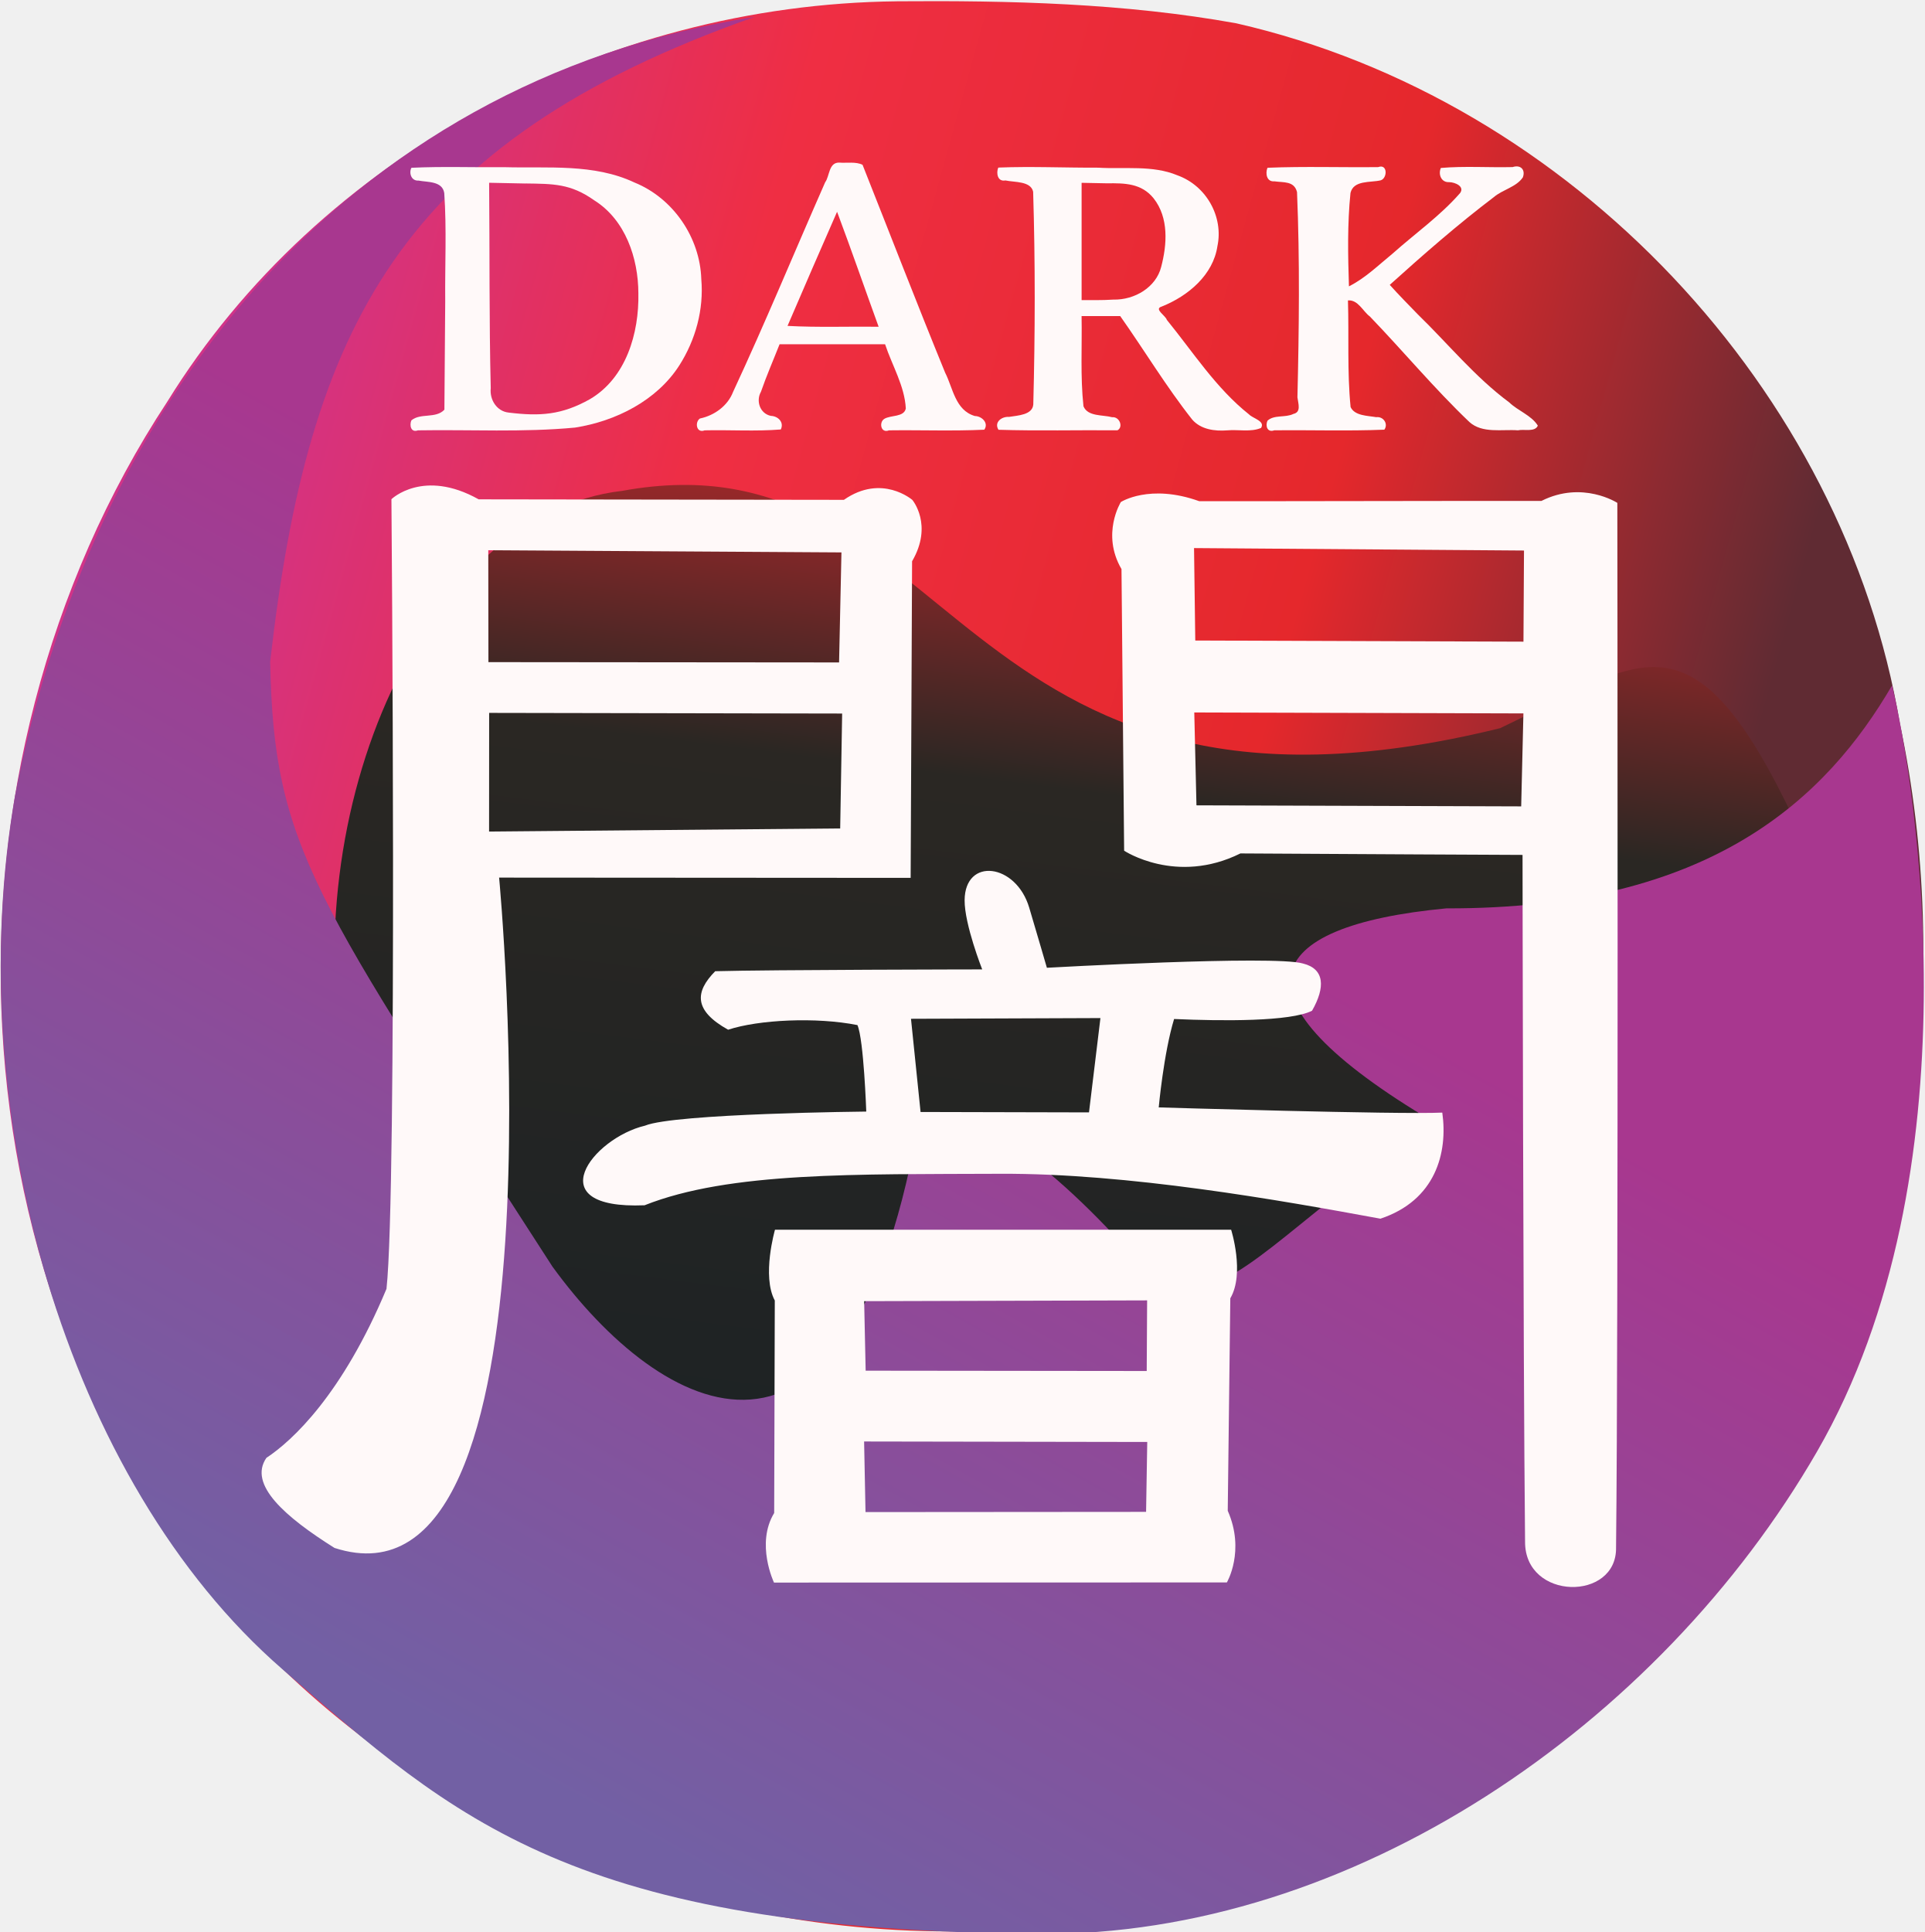
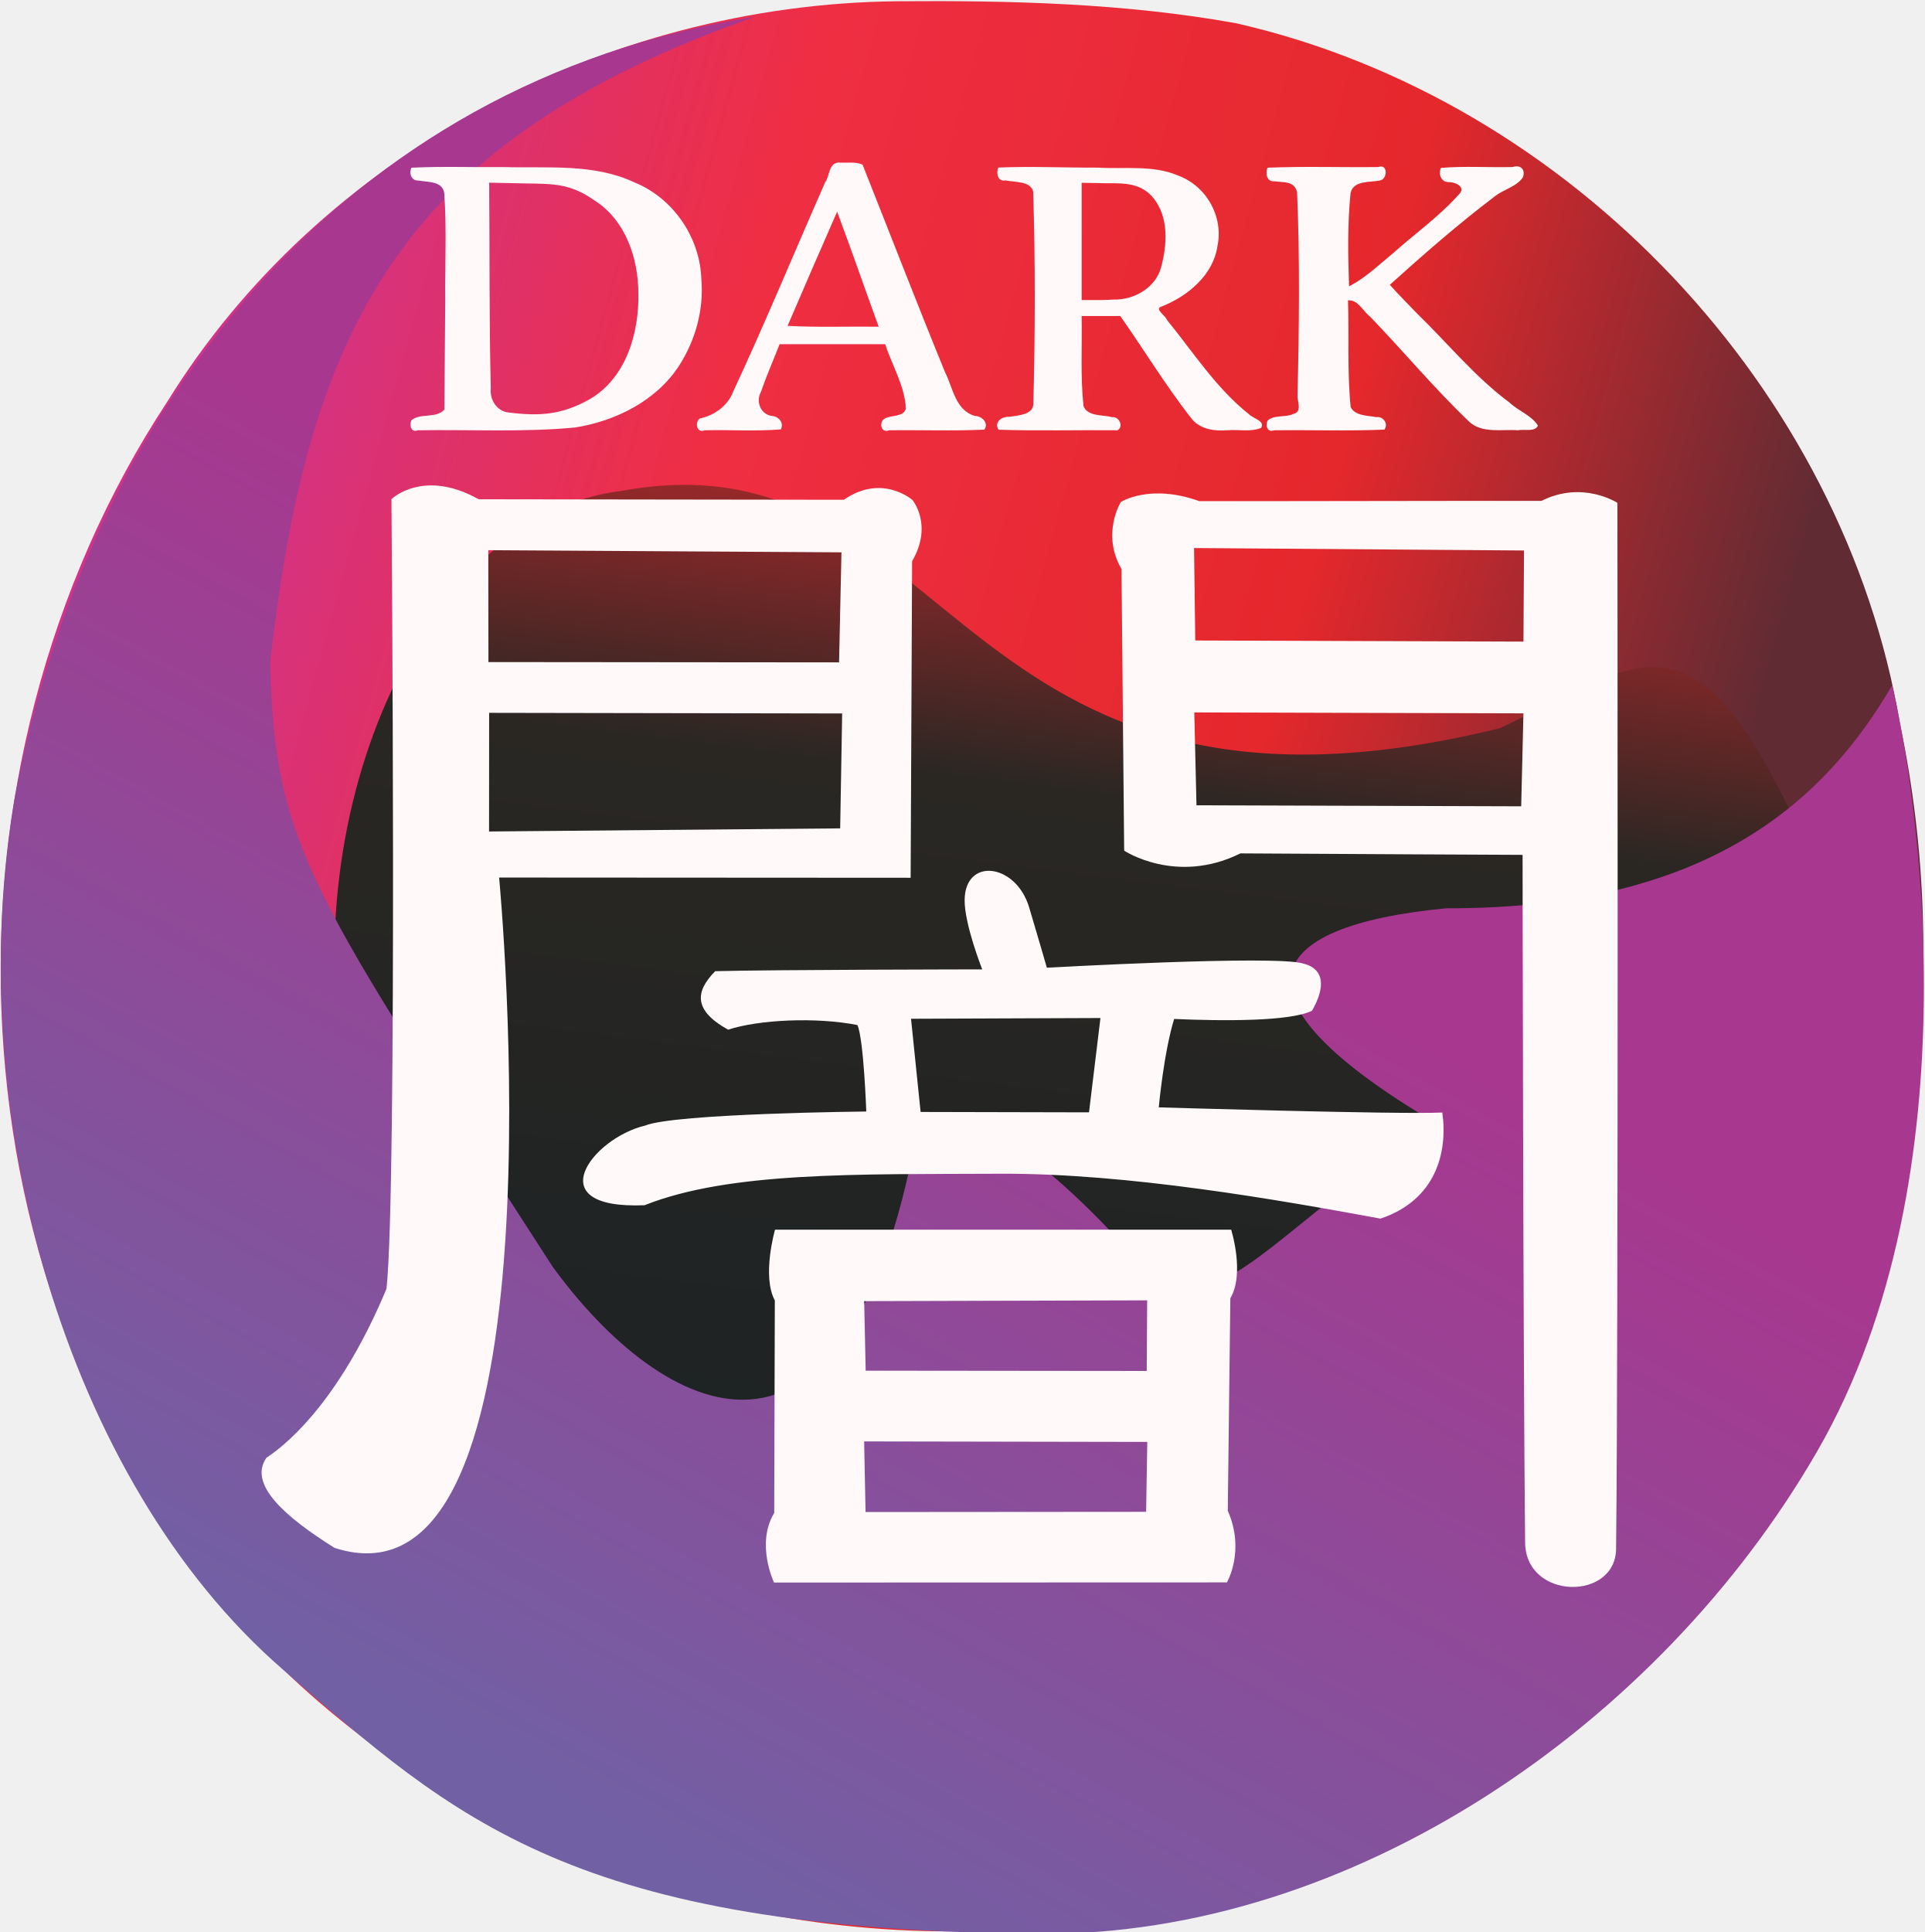
- <svg xmlns="http://www.w3.org/2000/svg" xmlns:xlink="http://www.w3.org/1999/xlink" width="76.852" height="77.152" id="svg3760" version="1.1">
-   <defs id="defs3762">
-     <linearGradient id="linearGradient3795">
-       <stop id="stop3797" offset="0" style="stop-color:#1c2224;stop-opacity:1" />
-       <stop style="stop-color:#2a2723;stop-opacity:1" offset="0.631" id="stop3799" />
-       <stop id="stop3801" offset="1" style="stop-color:#e6282e;stop-opacity:1" />
+ <svg xmlns="http://www.w3.org/2000/svg" xmlns:xlink="http://www.w3.org/1999/xlink" width="76.852" height="77.152">
+   <defs>
+     <linearGradient id="d">
+       <stop offset="0" style="stop-color:#1c2224;stop-opacity:1" />
+       <stop offset=".631" style="stop-color:#2a2723;stop-opacity:1" />
+       <stop offset="1" style="stop-color:#e6282e;stop-opacity:1" />
    </linearGradient>
-     <linearGradient id="linearGradient3432">
-       <stop style="stop-color:#7260a4;stop-opacity:1;" offset="0" id="stop3434" />
-       <stop id="stop3793" offset="0.5" style="stop-color:#8d4b99;stop-opacity:1;" />
-       <stop style="stop-color:#a8378f;stop-opacity:1" offset="1" id="stop3436" />
+     <linearGradient id="c">
+       <stop offset="0" style="stop-color:#7260a4;stop-opacity:1" />
+       <stop offset=".5" style="stop-color:#8d4b99;stop-opacity:1" />
+       <stop offset="1" style="stop-color:#a8378f;stop-opacity:1" />
    </linearGradient>
-     <linearGradient id="linearGradient3418">
-       <stop id="stop3420" offset="0" style="stop-color:#d23388;stop-opacity:1" />
-       <stop style="stop-color:#ef2e43;stop-opacity:1" offset="0.293" id="stop3422" />
-       <stop id="stop3430" offset="0.69" style="stop-color:#e5282c;stop-opacity:1" />
-       <stop id="stop3424" offset="1" style="stop-color:#602b33;stop-opacity:1" />
+     <linearGradient id="b">
+       <stop offset="0" style="stop-color:#d23388;stop-opacity:1" />
+       <stop offset=".293" style="stop-color:#ef2e43;stop-opacity:1" />
+       <stop offset=".69" style="stop-color:#e5282c;stop-opacity:1" />
+       <stop offset="1" style="stop-color:#602b33;stop-opacity:1" />
    </linearGradient>
-     <linearGradient id="linearGradient3410">
-       <stop style="stop-color:#808080;stop-opacity:1;" offset="0" id="stop3412" />
-       <stop id="stop3426" offset="0.5" style="stop-color:#808080;stop-opacity:0.498;" />
-       <stop style="stop-color:#808080;stop-opacity:0.247;" offset="0.75" id="stop3428" />
-       <stop style="stop-color:#808080;stop-opacity:0;" offset="1" id="stop3414" />
+     <linearGradient id="a">
+       <stop offset="0" style="stop-color:red;stop-opacity:1" />
+       <stop offset="1" style="stop-color:#f60;stop-opacity:1" />
    </linearGradient>
-     <linearGradient id="linearGradient3177">
-       <stop id="stop3179" offset="0" style="stop-color:#800000;stop-opacity:1" />
-       <stop style="stop-color:#d69c45;stop-opacity:1" offset="0.213" id="stop3181" />
-       <stop id="stop3183" offset="1" style="stop-color:#e5ff6a;stop-opacity:1" />
-     </linearGradient>
-     <linearGradient id="linearGradient4306">
-       <stop id="stop4308" offset="0" style="stop-color:#9f863f;stop-opacity:1" />
-       <stop style="stop-color:#332815;stop-opacity:1" offset="1" id="stop4310" />
-       <stop id="stop4312" offset="1" style="stop-color:#e9e560;stop-opacity:1" />
-     </linearGradient>
-     <linearGradient id="linearGradient4296">
-       <stop id="stop4298" offset="0" style="stop-color:#f0bf7a;stop-opacity:0.911;" />
-       <stop style="stop-color:#f0bf7a;stop-opacity:0.455;" offset="0.642" id="stop4300" />
-       <stop id="stop4302" offset="1" style="stop-color:#f0bf7a;stop-opacity:0;" />
-     </linearGradient>
-     <linearGradient id="linearGradient4230">
-       <stop style="stop-color:#f0bf7a;stop-opacity:0.911;" offset="0" id="stop4232" />
-       <stop id="stop4292" offset="0.5" style="stop-color:#f0bf7a;stop-opacity:0.455;" />
-       <stop style="stop-color:#f0bf7a;stop-opacity:0;" offset="1" id="stop4234" />
-     </linearGradient>
-     <linearGradient id="linearGradient3111">
-       <stop style="stop-color:#f3c87d;stop-opacity:0.759;" offset="0" id="stop3113" />
-       <stop id="stop3119" offset="0.914" style="stop-color:#d69c45;stop-opacity:1" />
-       <stop style="stop-color:#e5ff6a;stop-opacity:1" offset="1" id="stop3115" />
-     </linearGradient>
-     <linearGradient id="linearGradient3101">
-       <stop style="stop-color:#a5864d;stop-opacity:1" offset="0" id="stop3103" />
-       <stop id="stop4238" offset="0.786" style="stop-color:#332815;stop-opacity:1" />
-       <stop style="stop-color:#1a1911;stop-opacity:1" offset="1" id="stop3105" />
-     </linearGradient>
-     <radialGradient xlink:href="#linearGradient4230" id="radialGradient4236" cx="306.6" cy="555.367" fx="306.6" fy="555.367" r="6.005" gradientTransform="matrix(0.6088642,0.5079639,-0.9099605,1.090712,625.3083,-205.9878)" gradientUnits="userSpaceOnUse" />
-     <radialGradient xlink:href="#linearGradient4306" id="radialGradient4304" cx="327.576" cy="574.454" fx="327.576" fy="574.454" r="39.672" gradientTransform="matrix(-1.8589783e-6,1.077061,-1.155144,-2.9470962e-6,991.2851,221.5813)" gradientUnits="userSpaceOnUse" />
-     <linearGradient y2="22.402" x2="106.25" y1="22.902" x1="143.5" gradientTransform="matrix(1.211341,0,0,1.211341,182.5363,525.1974)" gradientUnits="userSpaceOnUse" id="linearGradient6058" xlink:href="#linearGradient5507-3" />
-     <linearGradient id="linearGradient5507-3">
-       <stop style="stop-color:#ff0000;stop-opacity:1;" offset="0" id="stop5509-1" />
-       <stop style="stop-color:#ff6600;stop-opacity:1" offset="1" id="stop5511-9" />
-     </linearGradient>
-     <linearGradient y2="22.402" x2="106.25" y1="22.902" x1="143.5" gradientTransform="matrix(1.211341,0,0,1.211341,182.5363,525.1974)" gradientUnits="userSpaceOnUse" id="linearGradient7449" xlink:href="#linearGradient5507-3" />
-     <linearGradient id="linearGradient7451">
-       <stop style="stop-color:#ff0000;stop-opacity:1;" offset="0" id="stop7453" />
-       <stop style="stop-color:#ff6600;stop-opacity:1" offset="1" id="stop7455" />
-     </linearGradient>
-     <linearGradient y2="22.402" x2="106.25" y1="22.902" x1="143.5" gradientTransform="matrix(0.376069,0,0,0.3760689,284.3419,546.0503)" gradientUnits="userSpaceOnUse" id="linearGradient7459" xlink:href="#linearGradient5507-3" />
-     <linearGradient id="linearGradient3111-5">
-       <stop style="stop-color:#ff0000;stop-opacity:1" offset="0" id="stop3113-4" />
-       <stop id="stop3119-9" offset="0.914" style="stop-color:#d69c45;stop-opacity:1" />
-       <stop style="stop-color:#e5ff6a;stop-opacity:1" offset="1" id="stop3115-5" />
-     </linearGradient>
-     <linearGradient id="linearGradient3101-4">
-       <stop style="stop-color:#a5864d;stop-opacity:1" offset="0" id="stop3103-8" />
-       <stop id="stop4238-2" offset="0.786" style="stop-color:#332815;stop-opacity:1" />
-       <stop style="stop-color:#1a1911;stop-opacity:1" offset="1" id="stop3105-1" />
-     </linearGradient>
-     <linearGradient id="linearGradient4296-8">
-       <stop id="stop4298-3" offset="0" style="stop-color:#f0bf7a;stop-opacity:0.911;" />
-       <stop style="stop-color:#f0bf7a;stop-opacity:0.455;" offset="0.642" id="stop4300-1" />
-       <stop id="stop4302-4" offset="1" style="stop-color:#f0bf7a;stop-opacity:0;" />
-     </linearGradient>
-     <linearGradient xlink:href="#linearGradient3418" id="linearGradient3416" x1="297.676" y1="553.482" x2="359.147" y2="570.189" gradientUnits="userSpaceOnUse" />
-     <linearGradient xlink:href="#linearGradient3432" id="linearGradient3438" x1="301.637" y1="603.815" x2="324.009" y2="564.278" gradientUnits="userSpaceOnUse" />
-     <linearGradient xlink:href="#linearGradient3795" id="linearGradient3791" x1="328.675" y1="598.911" x2="335.134" y2="548.355" gradientUnits="userSpaceOnUse" />
+     <linearGradient xlink:href="#a" id="g" x1="143.5" x2="106.25" y1="22.902" y2="22.402" gradientTransform="translate(284.342 546.05)scale(.37607)" gradientUnits="userSpaceOnUse" />
+     <linearGradient xlink:href="#b" id="h" x1="297.676" x2="359.147" y1="553.482" y2="570.189" gradientUnits="userSpaceOnUse" />
+     <linearGradient xlink:href="#c" id="j" x1="301.637" x2="324.009" y1="603.815" y2="564.278" gradientUnits="userSpaceOnUse" />
+     <linearGradient xlink:href="#d" id="i" x1="328.675" x2="335.134" y1="598.911" y2="548.355" gradientUnits="userSpaceOnUse" />
  </defs>
-   <g id="layer1" transform="translate(-288.9848,-535.5256)">
-     <g id="g4793" transform="matrix(0.967666,0,0,0.9494436,10.18165,28.77122)">
-       <text xml:space="preserve" style="font-size:15.043px;font-style:normal;font-weight:normal;line-height:125%;letter-spacing:0px;word-spacing:0px;fill:url(#linearGradient7459);fill-opacity:1;stroke:none;font-family:StoneSerITCStd Medium;-inkscape-font-specification:StoneSerITCStd Medium" x="319.974" y="555.133" id="text5503" transform="scale(0.9905396,1.009551)">
-         <tspan id="tspan5505" x="319.974" y="555.133" style="font-size:2.256px;fill:url(#linearGradient7459);fill-opacity:1">Created by Falzar FZ</tspan>
-       </text>
-       <g transform="translate(0.00547206,0.0258127)" id="g3021" style="display:inline">
-         <path style="fill:url(#linearGradient3416);fill-opacity:1;stroke:none" d="m 325.125,533.768 c -12.046,0.128 -23.831,6.478 -30.107,16.838 -9.983,15.476 -9.221,37.58 3.108,51.559 7.911,8.942 20.141,13.526 31.995,12.685 12.969,-0.255 25.579,-7.742 31.67,-19.258 5.399,-9.438 6.922,-20.84 4.726,-31.458 -2.298,-13.991 -13.544,-26.226 -27.386,-29.442 -4.606,-0.847 -9.333,-0.962 -14.005,-0.925 z" id="path3048" />
-         <g id="g4771" transform="translate(-85.68223,0.4227259)" style="fill:#ffffff;fill-opacity:1" />
-         <path style="fill:url(#linearGradient3791);fill-opacity:1;stroke:none" d="m 313.774,554.36 c -16.095,1.918 -22.006,49.43 23.193,43.552 18.175,-11.087 26.889,-21.818 25.254,-29.59 -4.289,-9.281 -6.366,-6.814 -12.198,-3.982 -22.794,5.716 -22.42,-12.566 -36.249,-9.979 z" id="path3048-3-1" />
-         <path style="fill:url(#linearGradient3438);fill-opacity:1;stroke:none" d="m 319.258,534.423 c -17.172,2.745 -27.473,16.645 -30.523,32.753 -2.266,13.245 2.115,28.849 11.027,36.739 7.147,6.327 11.972,10.977 31.226,11.137 12.892,0.107 25.587,-8.765 32.115,-20.29 6.644,-11.728 4.063,-28.096 3.096,-32.223 -2.7,4.71 -7.445,9.416 -18.396,9.379 -7.716,0.747 -9.213,3.733 -0.531,8.98 -6.731,4.938 -7.366,6.57 -10.862,7.466 -2.15,-2.66 -6.843,-8.093 -10.315,-7.869 -2.844,17.356 -10.759,12.693 -15.18,6.494 -9.813,-15.531 -11.508,-17.572 -11.651,-25.454 1.575,-14.026 5.323,-21.836 19.993,-27.111 z" id="path3048-3" />
-       </g>
-       <g id="g3783" transform="translate(-92.91596,-2.029374)" style="fill:#fff9f9;fill-opacity:1">
-         <path d="m 413.018,587.49 c 0,0 -0.552,1.946 -0.008,2.977 -0.005,1.986 -0.019,6.96 -0.025,8.937 -0.773,1.295 -0.008,2.927 -0.008,2.927 l 18.69,-0.006 c 0,0 0.766,-1.325 0.036,-3.014 0.024,-1.992 0.083,-6.967 0.106,-8.937 0.605,-1.049 0.034,-2.884 0.034,-2.884 z m 15.358,2.972 -0.017,2.97 -11.599,-0.013 -0.062,-2.924 z m 0.005,5.955 -0.048,2.94 -11.579,0.009 -0.058,-2.969 z m -7.537,-22.79 c -0.008,1.022 0.726,2.914 0.726,2.914 0,0 -8.814,0.013 -11.019,0.076 -0.842,0.87 -0.89,1.653 0.533,2.461 1.257,-0.423 3.633,-0.541 5.337,-0.195 0.261,0.606 0.364,3.637 0.364,3.637 0,0 -7.917,0.078 -9.131,0.593 -2.17,0.523 -4.446,3.533 -0.019,3.349 3.51,-1.421 8.754,-1.297 14.683,-1.325 5.264,-0.025 11.494,1.102 15.686,1.889 2.273,-0.771 2.789,-2.767 2.553,-4.462 -1.821,0.086 -11.702,-0.219 -11.702,-0.219 0,0 0.202,-2.274 0.634,-3.718 1.995,0.09 4.809,0.111 5.693,-0.348 0.546,-0.974 0.531,-1.758 -0.374,-1.986 -1.187,-0.358 -10.569,0.179 -10.569,0.179 0,0 -0.395,-1.386 -0.729,-2.528 -0.546,-1.868 -2.651,-2.131 -2.666,-0.316 z m 5.605,4.961 -0.472,3.967 -6.951,-0.017 -0.395,-3.92 z m 0.843,-21.705 c 0,0 -0.821,1.344 0.026,2.82 0.023,2.444 0.109,11.845 0.109,11.845 0,0 2.149,1.455 4.799,0.115 4.012,0.027 11.643,0.062 11.643,0.062 0,0 0.023,20.799 0.104,28.886 -0.013,2.487 3.8,2.513 3.755,0.242 0.101,-8.818 0.053,-43.934 0.053,-43.934 0,0 -1.437,-0.953 -3.133,-0.082 -2.853,-0.007 -11.258,0.017 -14.124,0.01 -2.045,-0.748 -3.233,0.037 -3.233,0.037 z m 16.637,2.04 -0.022,3.833 -13.544,-0.048 -0.051,-3.888 z m -0.024,6.851 -0.092,3.91 -13.401,-0.044 -0.09,-3.906 z m -46.716,-9.01 c 0,0 0.244,29.052 -0.204,33.213 -1.821,4.439 -3.879,6.384 -4.956,7.109 -0.763,1.129 0.793,2.495 2.811,3.788 9.733,3.217 6.793,-28.194 6.793,-28.194 l 16.984,0.011 c 0,0 0.047,-10.667 0.059,-13.316 0.88,-1.532 0.011,-2.58 0.011,-2.58 0,0 -1.258,-1.117 -2.825,-0.004 -2.983,-0.004 -11.959,-0.017 -15.072,-0.021 -2.29,-1.308 -3.602,-0.005 -3.602,-0.005 z m 18.474,6.866 -14.471,-0.013 -0.006,-4.707 14.575,0.092 z m 0.046,6.982 -14.49,0.131 0.003,-4.991 14.568,0.027 z" style="fill:#fff9f9;stroke:none;fill-opacity:1" id="path3452" />
-         <g id="g3777" style="fill:#fff9f9;fill-opacity:1">
-           <path style="fill:#fff9f9;stroke:none;fill-opacity:1" d="m 398.008,542.832 c -0.103,0.24 0.013,0.552 0.301,0.531 0.371,0.074 0.982,0.013 1.06,0.525 0.103,1.508 0.025,3.029 0.04,4.542 -0.011,1.523 -0.023,3.046 -0.034,4.569 -0.357,0.388 -0.99,0.126 -1.364,0.451 -0.084,0.211 -0.018,0.524 0.272,0.418 2.161,-0.037 4.33,0.091 6.484,-0.116 1.678,-0.267 3.373,-1.134 4.304,-2.617 0.672,-1.075 1.014,-2.351 0.906,-3.627 -0.053,-1.753 -1.163,-3.407 -2.76,-4.065 -1.674,-0.803 -3.568,-0.593 -5.362,-0.644 -1.273,0.014 -2.562,-0.037 -3.825,0.025 l -0.022,0.01 z m 4.711,0.652 c 1.147,0.017 1.861,0.003 2.838,0.708 1.285,0.819 1.82,2.429 1.823,3.915 0.033,1.677 -0.507,3.561 -2.006,4.454 -1.158,0.66 -2.05,0.721 -3.345,0.56 -0.495,-0.052 -0.792,-0.544 -0.741,-1.024 -0.069,-2.88 -0.041,-5.761 -0.067,-8.642 0.499,0.01 0.998,0.021 1.498,0.031 z" id="path3713" />
-           <path style="fill:#fff9f9;stroke:none;fill-opacity:1" d="m 415.67,542.606 c -0.441,-0.007 -0.391,0.566 -0.581,0.828 -1.27,2.937 -2.47,5.905 -3.8,8.816 -0.218,0.582 -0.766,0.992 -1.369,1.12 -0.218,0.149 -0.151,0.635 0.197,0.498 1.044,-0.024 2.11,0.049 3.141,-0.037 0.144,-0.299 -0.108,-0.562 -0.412,-0.572 -0.46,-0.101 -0.617,-0.639 -0.407,-1.014 0.227,-0.668 0.512,-1.333 0.768,-1.997 1.452,0 2.903,0 4.355,0 0.291,0.895 0.809,1.761 0.855,2.701 -0.075,0.373 -0.626,0.271 -0.887,0.436 -0.228,0.141 -0.149,0.621 0.193,0.483 1.309,-0.018 2.634,0.036 3.933,-0.027 0.19,-0.274 -0.089,-0.569 -0.391,-0.576 -0.811,-0.242 -0.903,-1.184 -1.223,-1.819 -1.166,-2.904 -2.274,-5.83 -3.41,-8.746 -0.27,-0.142 -0.652,-0.068 -0.964,-0.093 z m -0.081,2.092 c 0.588,1.597 1.135,3.209 1.706,4.812 -1.253,-0.015 -2.508,0.034 -3.759,-0.035 0.675,-1.602 1.355,-3.202 2.044,-4.799 l 0.008,0.023 z" id="path3715" />
-           <path style="fill:#fff9f9;stroke:none;fill-opacity:1" d="m 422.23,542.824 c -0.086,0.215 -0.034,0.598 0.298,0.533 0.375,0.084 1.045,0.019 1.144,0.475 0.089,2.981 0.082,5.966 0.006,8.946 -0.033,0.449 -0.651,0.464 -1,0.524 -0.314,-0.022 -0.627,0.232 -0.436,0.542 1.628,0.053 3.273,0.007 4.908,0.023 0.254,-0.133 0.092,-0.582 -0.218,-0.551 -0.39,-0.108 -1.007,-0.02 -1.183,-0.461 -0.133,-1.257 -0.055,-2.53 -0.078,-3.793 0.531,0 1.062,0 1.594,0 1.001,1.445 1.894,2.963 2.973,4.355 0.353,0.412 0.921,0.494 1.449,0.451 0.455,-0.041 0.97,0.083 1.391,-0.101 0.181,-0.293 -0.343,-0.4 -0.497,-0.57 -1.366,-1.106 -2.309,-2.622 -3.392,-3.976 -0.044,-0.173 -0.541,-0.457 -0.22,-0.556 1.12,-0.453 2.135,-1.348 2.308,-2.545 0.254,-1.208 -0.433,-2.532 -1.652,-2.979 -1.02,-0.435 -2.187,-0.254 -3.274,-0.321 -1.365,0.005 -2.746,-0.059 -4.101,-0.005 l -0.021,0.009 z m 4.487,0.654 c 0.747,-0.011 1.428,0.003 1.925,0.629 0.637,0.82 0.556,1.954 0.313,2.89 -0.209,0.844 -1.082,1.393 -1.978,1.372 -0.499,0.033 -0.805,0.016 -1.305,0.021 0,-1.644 0,-3.289 0,-4.933 0.348,0.007 0.697,0.014 1.045,0.021 z" id="path3717" />
-           <path style="fill:#fff9f9;stroke:none;fill-opacity:1" d="m 433.339,542.832 c -0.087,0.226 -0.034,0.591 0.286,0.562 0.38,0.057 0.82,-0.024 0.937,0.453 0.118,2.875 0.083,5.756 0.017,8.632 0.038,0.286 0.156,0.623 -0.164,0.697 -0.335,0.171 -0.797,0.023 -1.073,0.288 -0.092,0.208 -0.013,0.508 0.28,0.403 1.513,-0.018 3.041,0.036 4.544,-0.027 0.17,-0.238 -0.034,-0.565 -0.335,-0.526 -0.351,-0.064 -0.889,-0.052 -1.058,-0.426 -0.145,-1.487 -0.064,-2.991 -0.109,-4.485 0.419,-0.035 0.617,0.461 0.903,0.675 1.382,1.463 2.664,3.035 4.106,4.437 0.535,0.494 1.344,0.302 2.007,0.352 0.249,-0.06 0.698,0.087 0.82,-0.196 -0.258,-0.432 -0.82,-0.623 -1.181,-0.979 -1.42,-1.074 -2.516,-2.459 -3.778,-3.708 -0.385,-0.406 -0.784,-0.816 -1.152,-1.235 1.387,-1.274 2.808,-2.542 4.301,-3.695 0.364,-0.315 0.923,-0.418 1.192,-0.827 0.114,-0.313 -0.082,-0.544 -0.424,-0.432 -0.984,0.024 -1.99,-0.049 -2.961,0.037 -0.115,0.272 0.016,0.619 0.351,0.597 0.229,0.004 0.639,0.175 0.447,0.455 -0.814,0.953 -1.858,1.704 -2.787,2.548 -0.583,0.484 -1.123,1.031 -1.803,1.379 -0.042,-1.305 -0.067,-2.63 0.063,-3.925 0.126,-0.551 0.825,-0.431 1.244,-0.533 0.284,-0.084 0.297,-0.707 -0.1,-0.557 -1.515,0.018 -3.046,-0.036 -4.552,0.027 l -0.023,0.01 z" id="path3719" />
-         </g>
-       </g>
+   <text xml:space="preserve" x="319.974" y="555.133" style="font-size:15.043px;font-style:normal;font-weight:400;line-height:125%;letter-spacing:0;word-spacing:0;fill:url(#g);fill-opacity:1;stroke:none;font-family:StoneSerITCStd Medium;-inkscape-font-specification:StoneSerITCStd Medium" transform="translate(-278.803 -506.754)scale(.95851)">
+     <tspan x="319.974" y="555.133" style="font-size:2.256px;fill:url(#g);fill-opacity:1">Created by Falzar FZ</tspan>
+   </text>
+   <g style="display:inline">
+     <path d="M325.125 533.768c-12.046.128-23.831 6.478-30.107 16.838-9.984 15.476-9.221 37.58 3.108 51.559 7.91 8.942 20.14 13.526 31.995 12.685 12.969-.255 25.58-7.742 31.67-19.258 5.398-9.438 6.922-20.84 4.725-31.458-2.298-13.991-13.543-26.225-27.386-29.441-4.606-.848-9.333-.962-14.005-.925" style="fill:url(#h);fill-opacity:1;stroke:none" transform="matrix(.96767 0 0 .94944 -278.798 -506.73)" />
+     <path d="M313.774 554.36c-16.095 1.918-22.005 49.43 23.194 43.552 18.175-11.087 26.889-21.818 25.254-29.59-4.29-9.281-6.366-6.814-12.198-3.983-22.794 5.716-22.42-12.565-36.25-9.979" style="fill:url(#i);fill-opacity:1;stroke:none" transform="matrix(.96767 0 0 .94944 -278.798 -506.73)" />
+     <path d="M319.258 534.423c-17.172 2.744-27.472 16.644-30.523 32.753-2.266 13.245 2.116 28.849 11.028 36.738 7.147 6.327 11.971 10.978 31.226 11.137 12.892.107 25.587-8.765 32.115-20.29 6.644-11.727 4.063-28.096 3.096-32.222-2.7 4.71-7.445 9.415-18.395 9.378-7.716.748-9.213 3.733-.531 8.98-6.732 4.939-7.366 6.57-10.862 7.466-2.15-2.66-6.843-8.093-10.316-7.87-2.844 17.357-10.759 12.694-15.18 6.495-9.813-15.53-11.508-17.572-11.651-25.454 1.575-14.026 5.323-21.836 19.993-27.111" style="fill:url(#j);fill-opacity:1;stroke:none" transform="matrix(.96767 0 0 .94944 -278.798 -506.73)" />
+   </g>
+   <g style="fill:#fff9f9;fill-opacity:1">
+     <path d="M413.018 587.49s-.552 1.947-.008 2.978l-.025 8.937c-.772 1.295-.008 2.927-.008 2.927l18.69-.006s.766-1.325.036-3.014l.106-8.937c.605-1.049.034-2.884.034-2.884zm15.358 2.972-.018 2.97-11.599-.012-.061-2.924zm.005 5.955-.048 2.94-11.579.009-.058-2.97zm-7.538-22.79c-.008 1.022.726 2.915.726 2.915s-8.814.012-11.02.076c-.84.87-.89 1.653.533 2.461 1.257-.423 3.633-.54 5.338-.195.26.606.364 3.636.364 3.636s-7.917.078-9.131.593c-2.17.523-4.446 3.533-.02 3.349 3.51-1.421 8.754-1.297 14.684-1.325 5.264-.025 11.494 1.102 15.686 1.888 2.272-.771 2.789-2.767 2.553-4.462-1.821.087-11.701-.218-11.701-.218s.201-2.274.634-3.718c1.994.09 4.809.11 5.692-.348.546-.974.531-1.759-.374-1.986-1.187-.358-10.57.179-10.57.179s-.394-1.386-.728-2.528c-.545-1.868-2.651-2.132-2.666-.317m5.605 4.961-.472 3.967-6.95-.016-.395-3.92zm.843-21.705s-.82 1.344.026 2.82l.11 11.845s2.148 1.456 4.798.115c4.012.027 11.644.062 11.644.062s.022 20.8.104 28.886c-.013 2.487 3.8 2.513 3.755.242.1-8.818.054-43.934.054-43.934s-1.438-.954-3.133-.082c-2.853-.007-11.258.017-14.124.01-2.046-.749-3.234.037-3.234.037zm16.637 2.04-.023 3.833-13.544-.047-.05-3.889zm-.024 6.85-.092 3.91-13.401-.043-.09-3.906zm-46.716-9.01s.243 29.052-.204 33.214c-1.822 4.438-3.88 6.383-4.956 7.108-.763 1.129.792 2.495 2.81 3.788 9.734 3.217 6.794-28.194 6.794-28.194l16.983.01.06-13.315c.879-1.532.01-2.58.01-2.58s-1.257-1.117-2.824-.004l-15.072-.021c-2.29-1.308-3.601-.005-3.601-.005zm18.473 6.866-14.47-.013-.006-4.706 14.575.091zm.046 6.982-14.49.131.003-4.99 14.569.026z" style="fill:#fff9f9;stroke:none;fill-opacity:1" transform="matrix(.96767 0 0 .94944 -368.715 -508.681)" />
+     <g style="fill:#fff9f9;fill-opacity:1">
+       <path d="M398.008 542.832c-.104.24.013.552.3.531.371.074.982.013 1.06.525.103 1.508.025 3.03.04 4.542q-.016 2.285-.034 4.569c-.357.388-.99.126-1.364.45-.085.211-.019.525.272.418 2.16-.037 4.33.091 6.484-.117 1.678-.267 3.373-1.134 4.304-2.617.673-1.075 1.014-2.35.907-3.627-.054-1.752-1.164-3.406-2.76-4.065-1.674-.803-3.568-.592-5.362-.644-1.274.014-2.562-.037-3.826.025zm4.71.653c1.148.017 1.861.003 2.838.707 1.286.819 1.82 2.43 1.823 3.915.033 1.677-.507 3.561-2.006 4.453-1.158.66-2.05.721-3.345.56-.495-.052-.792-.544-.74-1.024-.07-2.88-.041-5.762-.067-8.642zm12.952-.879c-.44-.007-.391.567-.581.828-1.27 2.937-2.47 5.904-3.8 8.815-.218.583-.766.992-1.369 1.12-.218.149-.15.635.198.498 1.044-.025 2.11.049 3.14-.037.145-.3-.107-.562-.411-.572-.46-.1-.617-.639-.407-1.014.226-.669.512-1.333.768-1.998h4.355c.291.896.809 1.761.855 2.701-.075.374-.625.272-.887.436-.228.142-.148.622.193.484 1.31-.018 2.634.036 3.933-.027.19-.274-.089-.57-.39-.576-.811-.242-.904-1.184-1.224-1.819-1.166-2.904-2.274-5.83-3.41-8.746-.27-.142-.651-.068-.963-.093m-.08 2.092c.587 1.597 1.134 3.21 1.706 4.812-1.253-.015-2.508.034-3.76-.035a624 624 0 0 1 2.045-4.8l.008.023zm6.64-1.874c-.086.216-.033.598.298.533.376.084 1.046.019 1.145.475.089 2.98.081 5.966.006 8.947-.033.449-.652.464-1 .523-.314-.022-.628.232-.436.542 1.628.053 3.273.007 4.908.023.254-.133.092-.582-.218-.551-.39-.108-1.007-.02-1.183-.461-.133-1.257-.055-2.53-.078-3.794h1.593c1.001 1.446 1.895 2.963 2.974 4.355.352.412.92.495 1.449.45.454-.04.97.083 1.39-.1.181-.293-.343-.4-.496-.57-1.366-1.105-2.31-2.622-3.393-3.976-.044-.173-.541-.457-.22-.556 1.12-.452 2.135-1.348 2.308-2.544.255-1.208-.432-2.532-1.652-2.979-1.02-.435-2.187-.254-3.273-.321-1.365.005-2.746-.06-4.1-.005zm4.487.654c.747-.01 1.428.003 1.925.63.637.82.556 1.954.313 2.89-.209.844-1.082 1.393-1.978 1.372-.499.033-.805.016-1.305.02v-4.932zm6.622-.646c-.087.227-.034.591.286.562.38.057.82-.024.938.453.118 2.874.083 5.755.016 8.631.038.286.157.623-.164.698-.334.17-.796.022-1.072.288-.092.207-.013.508.28.403 1.513-.018 3.04.036 4.544-.027.17-.238-.035-.565-.335-.527-.35-.064-.889-.051-1.058-.425-.146-1.487-.064-2.991-.109-4.485.42-.035.617.461.903.676 1.383 1.462 2.664 3.034 4.107 4.436.535.494 1.343.302 2.007.352.248-.06.698.088.82-.196-.259-.431-.82-.623-1.182-.979-1.42-1.074-2.516-2.459-3.778-3.708-.385-.406-.784-.816-1.152-1.235 1.387-1.274 2.808-2.542 4.3-3.695.365-.315.923-.417 1.192-.827.114-.312-.081-.543-.424-.432-.984.025-1.99-.049-2.96.037-.116.272.015.62.35.597.23.004.64.175.448.455-.814.953-1.858 1.703-2.786 2.548-.584.484-1.123 1.03-1.803 1.379-.042-1.305-.067-2.63.063-3.925.125-.552.824-.431 1.244-.533.284-.085.297-.707-.1-.558-1.516.019-3.047-.036-4.553.027z" style="fill:#fff9f9;stroke:none;fill-opacity:1" transform="matrix(.96767 0 0 .94944 -368.715 -508.681)" />
    </g>
  </g>
</svg>
